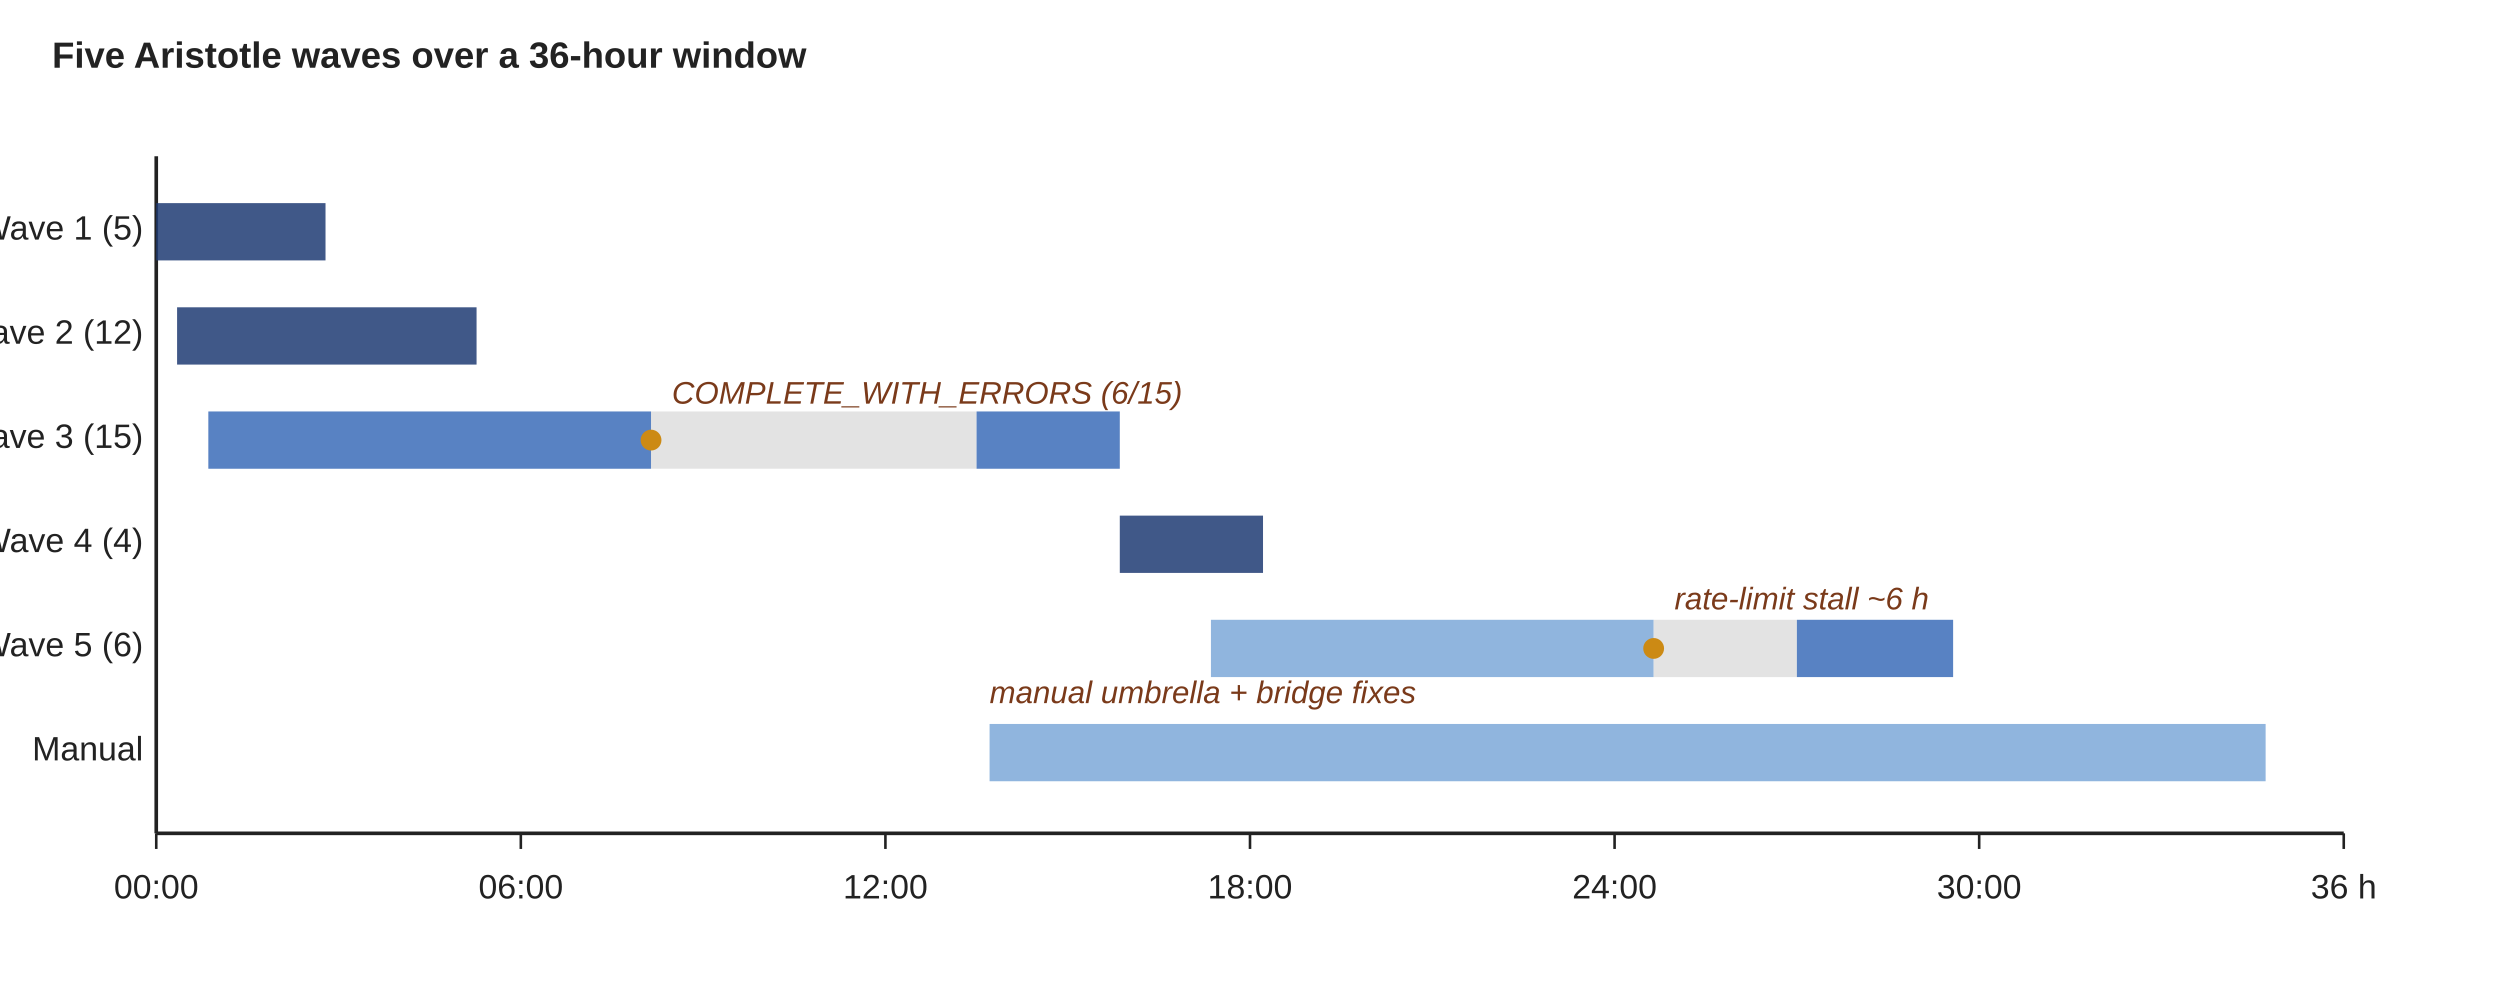
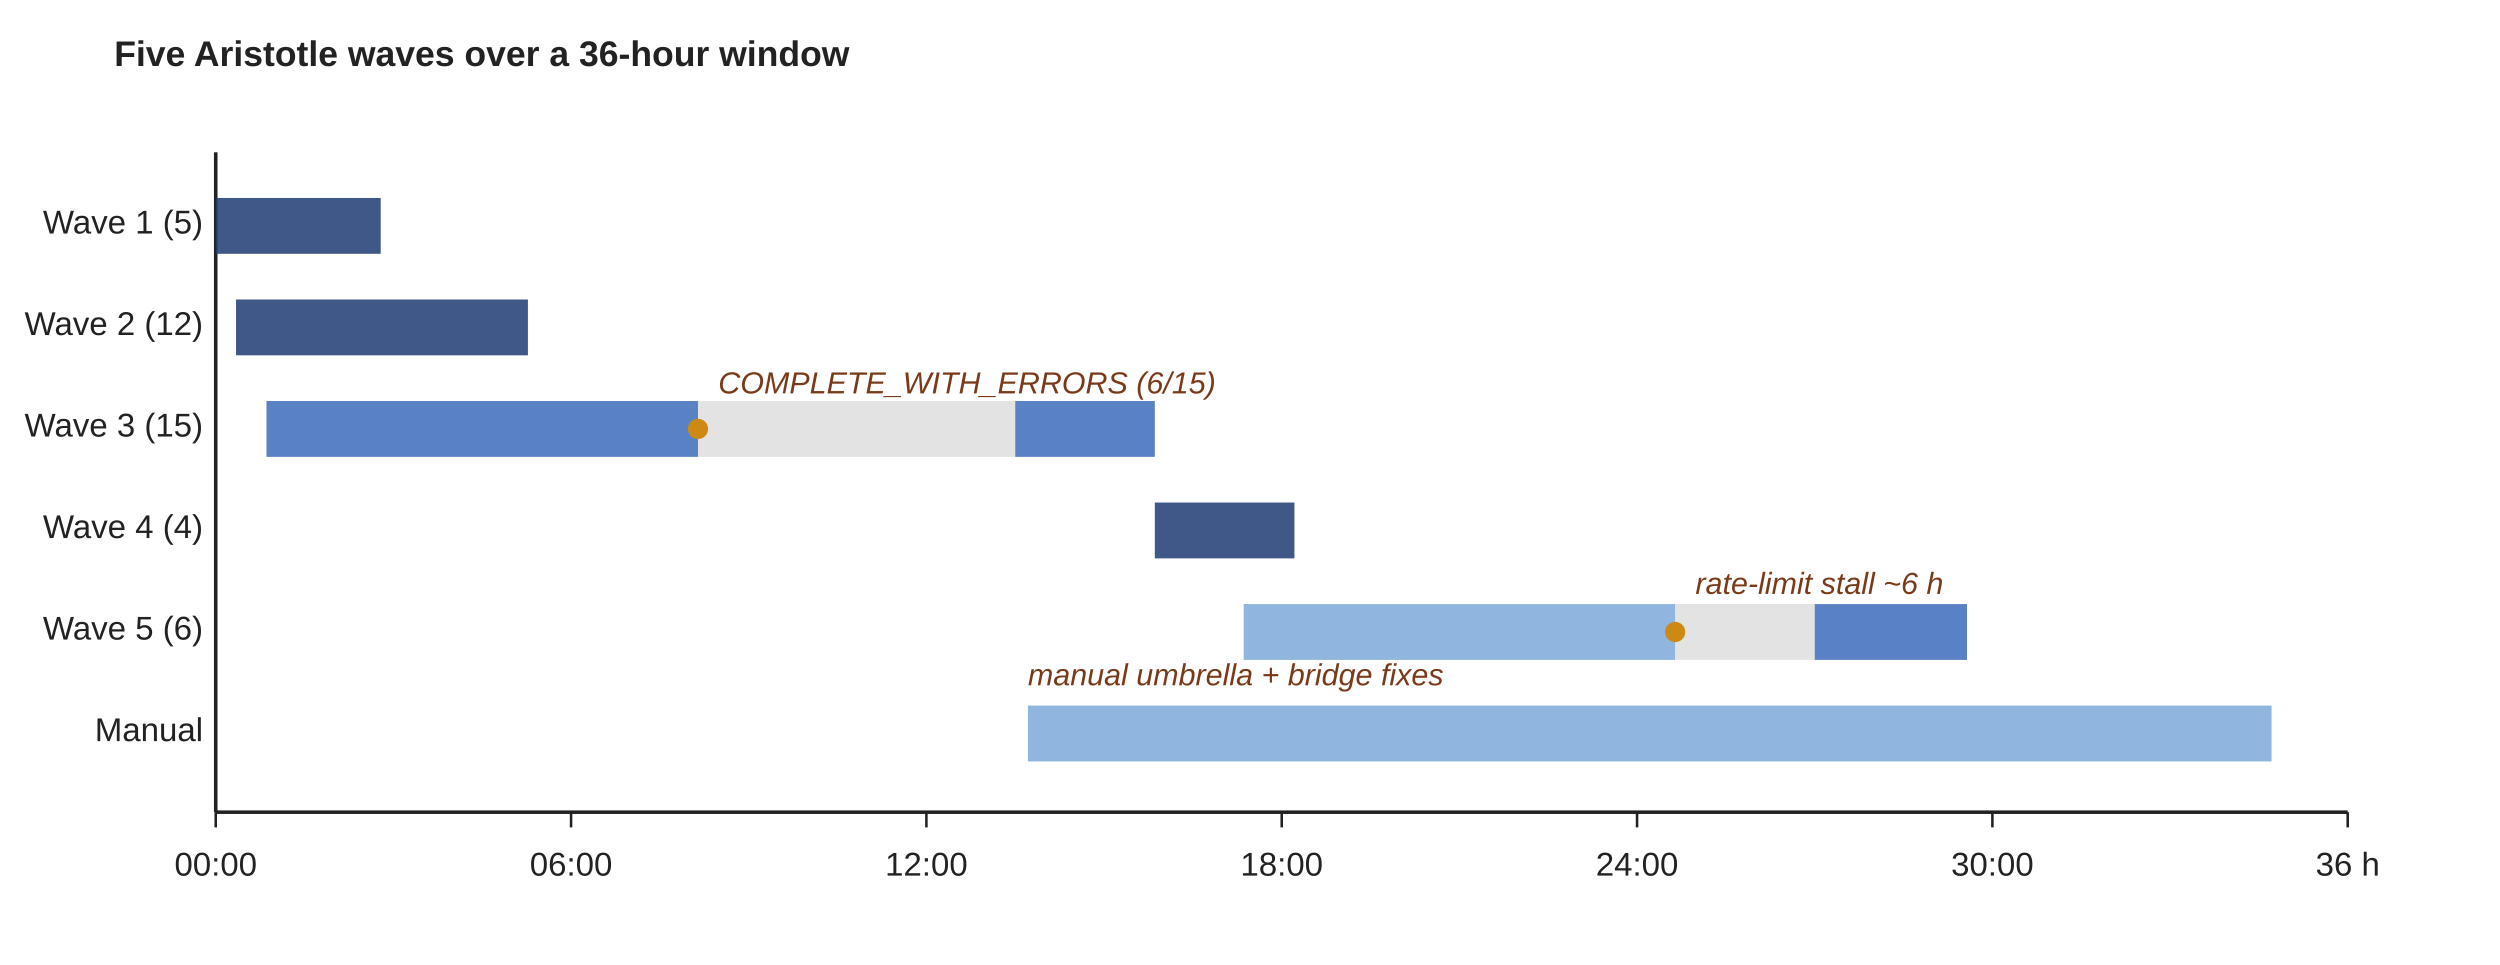
- <svg xmlns="http://www.w3.org/2000/svg" viewBox="0 0 960 380" font-family="'Helvetica Neue', Arial, sans-serif">
+ <svg xmlns="http://www.w3.org/2000/svg" viewBox="-25 0 985 380" font-family="'Helvetica Neue', Arial, sans-serif">
  <style>
    .axis  { stroke:#222; stroke-width:1.4; fill:none; }
    .tick  { stroke:#222; stroke-width:1; }
    .lbl   { font-size:13px; fill:#222; }
    .lblb  { font-size:14px; fill:#222; font-weight:700; }
    .stripe1 { fill:#1f3b73; opacity:.85; }
    .stripe2 { fill:#3b6cb8; opacity:.85; }
    .stripe3 { fill:#7da8d8; opacity:.85; }
    .gap     { fill:#cccccc; opacity:.55; }
    .annot   { font-size:12px; fill:#7a3a1a; font-style:italic; }
    .dot     { fill:#cc8a14; }
  </style>
  <text x="20" y="26" class="lblb" font-size="18">Five Aristotle waves over a 36-hour window</text>
  <line class="axis" x1="60" y1="320" x2="900" y2="320" />
  <line class="axis" x1="60" y1="60" x2="60" y2="320" />
  <g class="lbl" text-anchor="middle">
    <line class="tick" x1="60" y1="320" x2="60" y2="326" />
    <text x="60" y="345">00:00</text>
    <line class="tick" x1="200" y1="320" x2="200" y2="326" />
    <text x="200" y="345">06:00</text>
    <line class="tick" x1="340" y1="320" x2="340" y2="326" />
    <text x="340" y="345">12:00</text>
    <line class="tick" x1="480" y1="320" x2="480" y2="326" />
    <text x="480" y="345">18:00</text>
    <line class="tick" x1="620" y1="320" x2="620" y2="326" />
    <text x="620" y="345">24:00</text>
    <line class="tick" x1="760" y1="320" x2="760" y2="326" />
    <text x="760" y="345">30:00</text>
    <line class="tick" x1="900" y1="320" x2="900" y2="326" />
    <text x="900" y="345">36 h</text>
  </g>
  <g class="lbl">
    <text x="55" y="92" text-anchor="end">Wave 1 (5)</text>
    <text x="55" y="132" text-anchor="end">Wave 2 (12)</text>
    <text x="55" y="172" text-anchor="end">Wave 3 (15)</text>
    <text x="55" y="212" text-anchor="end">Wave 4 (4)</text>
    <text x="55" y="252" text-anchor="end">Wave 5 (6)</text>
    <text x="55" y="292" text-anchor="end">Manual</text>
  </g>
  <rect class="stripe1" x="60" y="78" width="65" height="22" />
  <rect class="stripe1" x="68" y="118" width="115" height="22" />
  <rect class="stripe2" x="80" y="158" width="170" height="22" />
  <rect class="gap" x="250" y="158" width="125" height="22" />
  <rect class="stripe2" x="375" y="158" width="55" height="22" />
  <rect class="stripe1" x="430" y="198" width="55" height="22" />
  <rect class="stripe3" x="465" y="238" width="170" height="22" />
  <rect class="gap" x="635" y="238" width="55" height="22" />
  <rect class="stripe2" x="690" y="238" width="60" height="22" />
  <rect class="stripe3" x="380" y="278" width="490" height="22" />
  <circle class="dot" cx="250" cy="169" r="4" />
  <text class="annot" x="258" y="155">COMPLETE_WITH_ERRORS (6/15)</text>
  <circle class="dot" cx="635" cy="249" r="4" />
  <text class="annot" x="643" y="234">rate-limit stall ~6 h</text>
  <text class="annot" x="380" y="270">manual umbrella + bridge fixes</text>
</svg>
